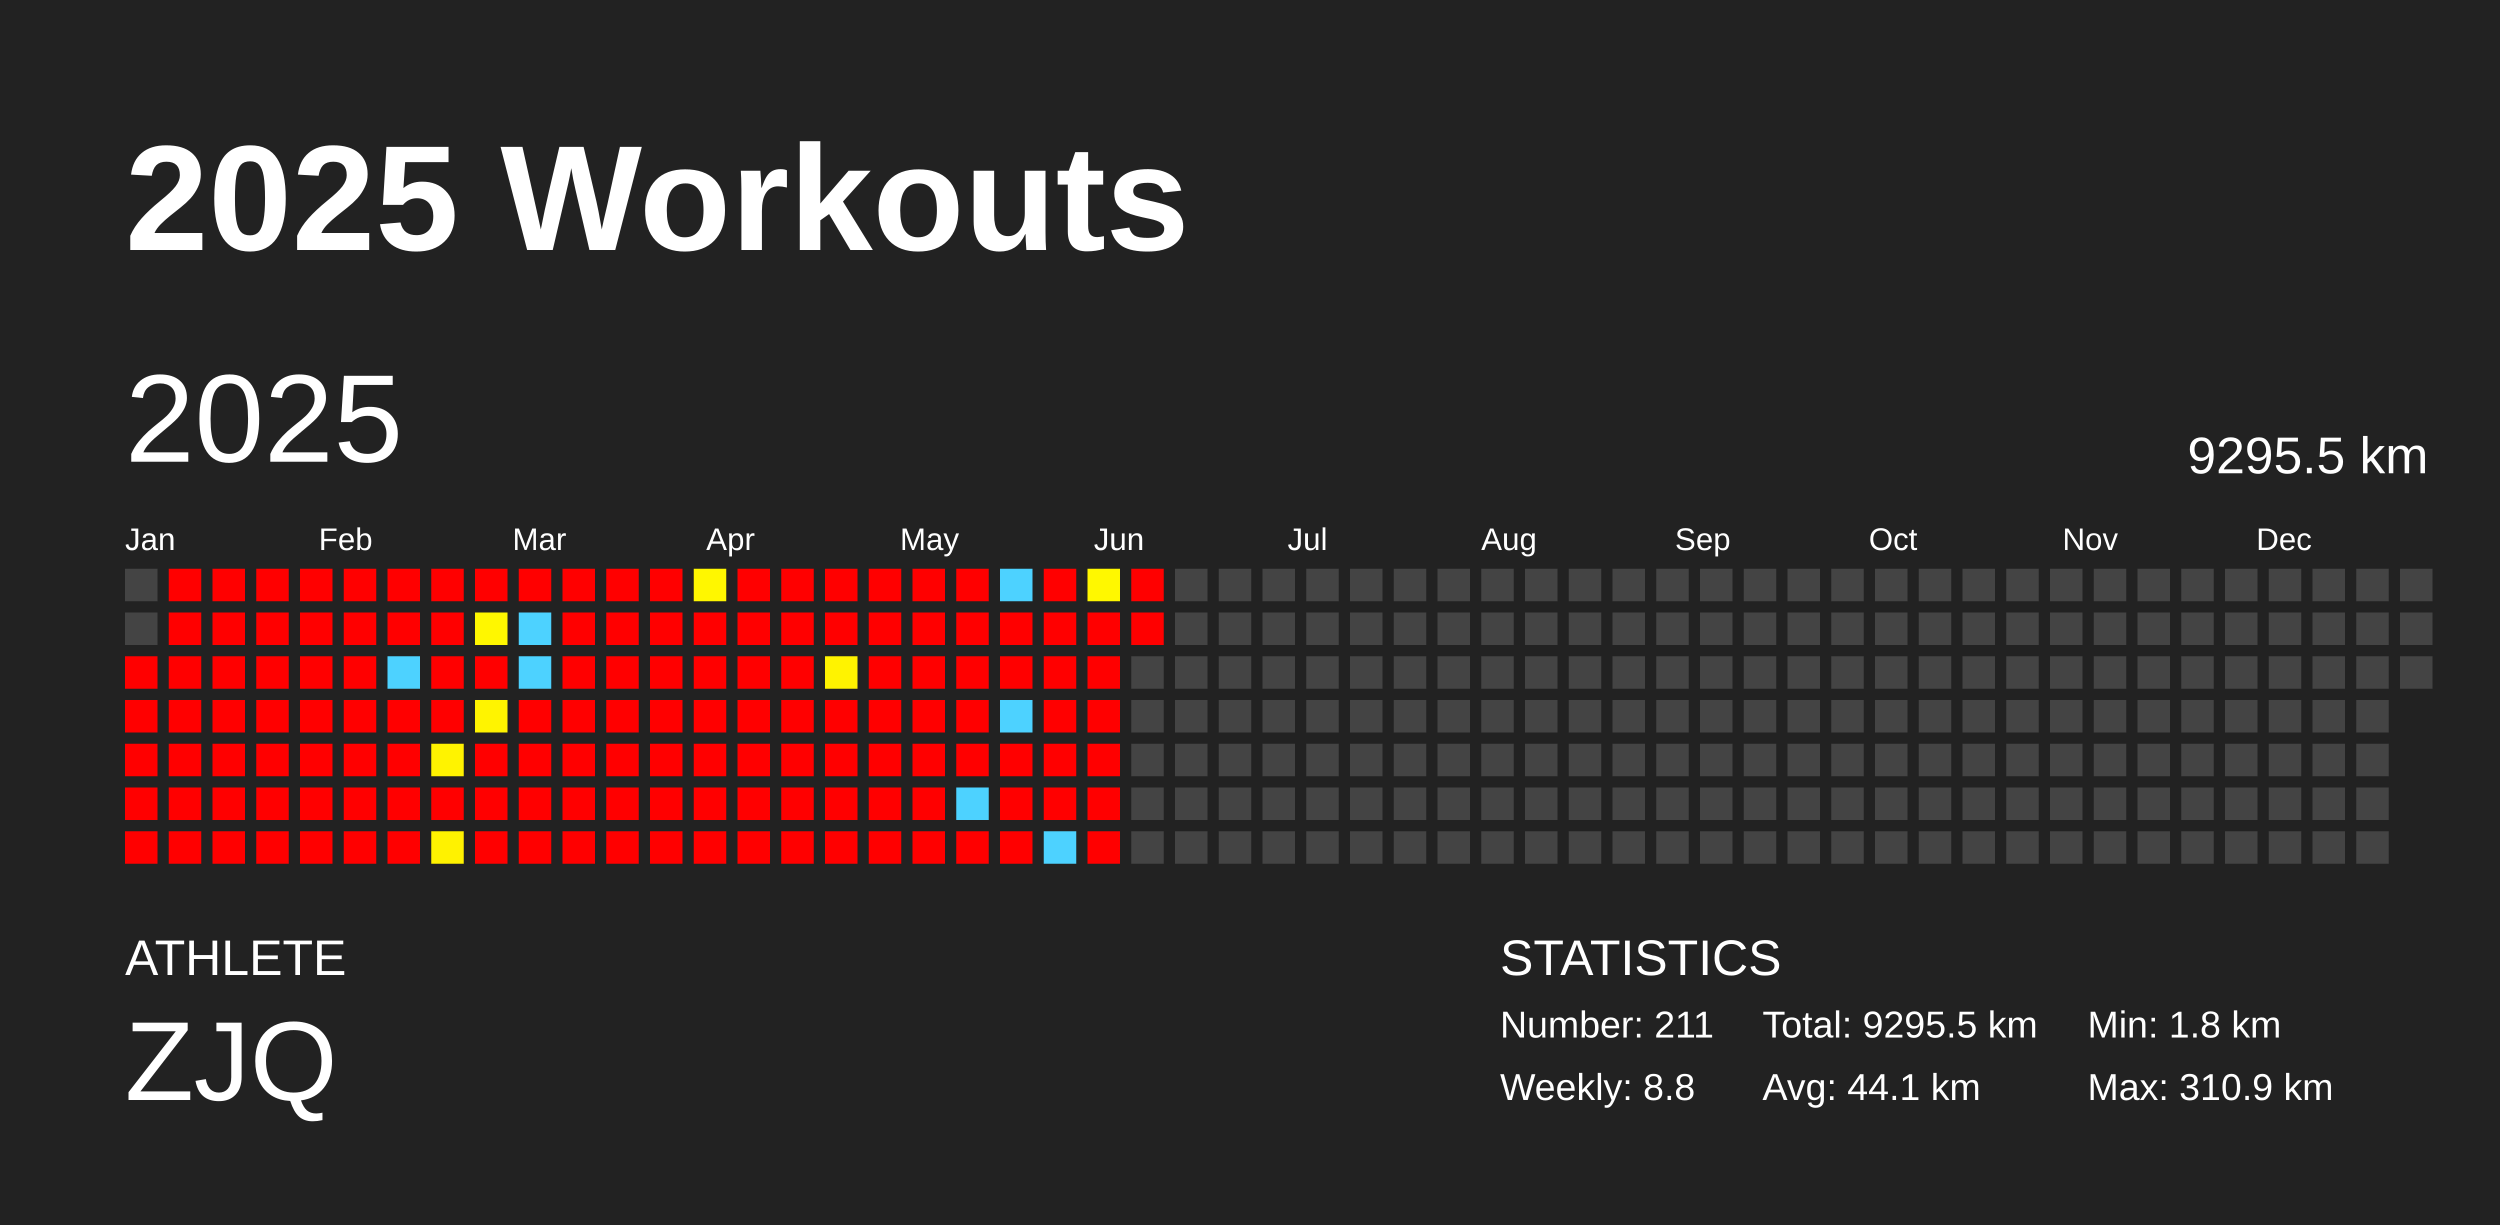
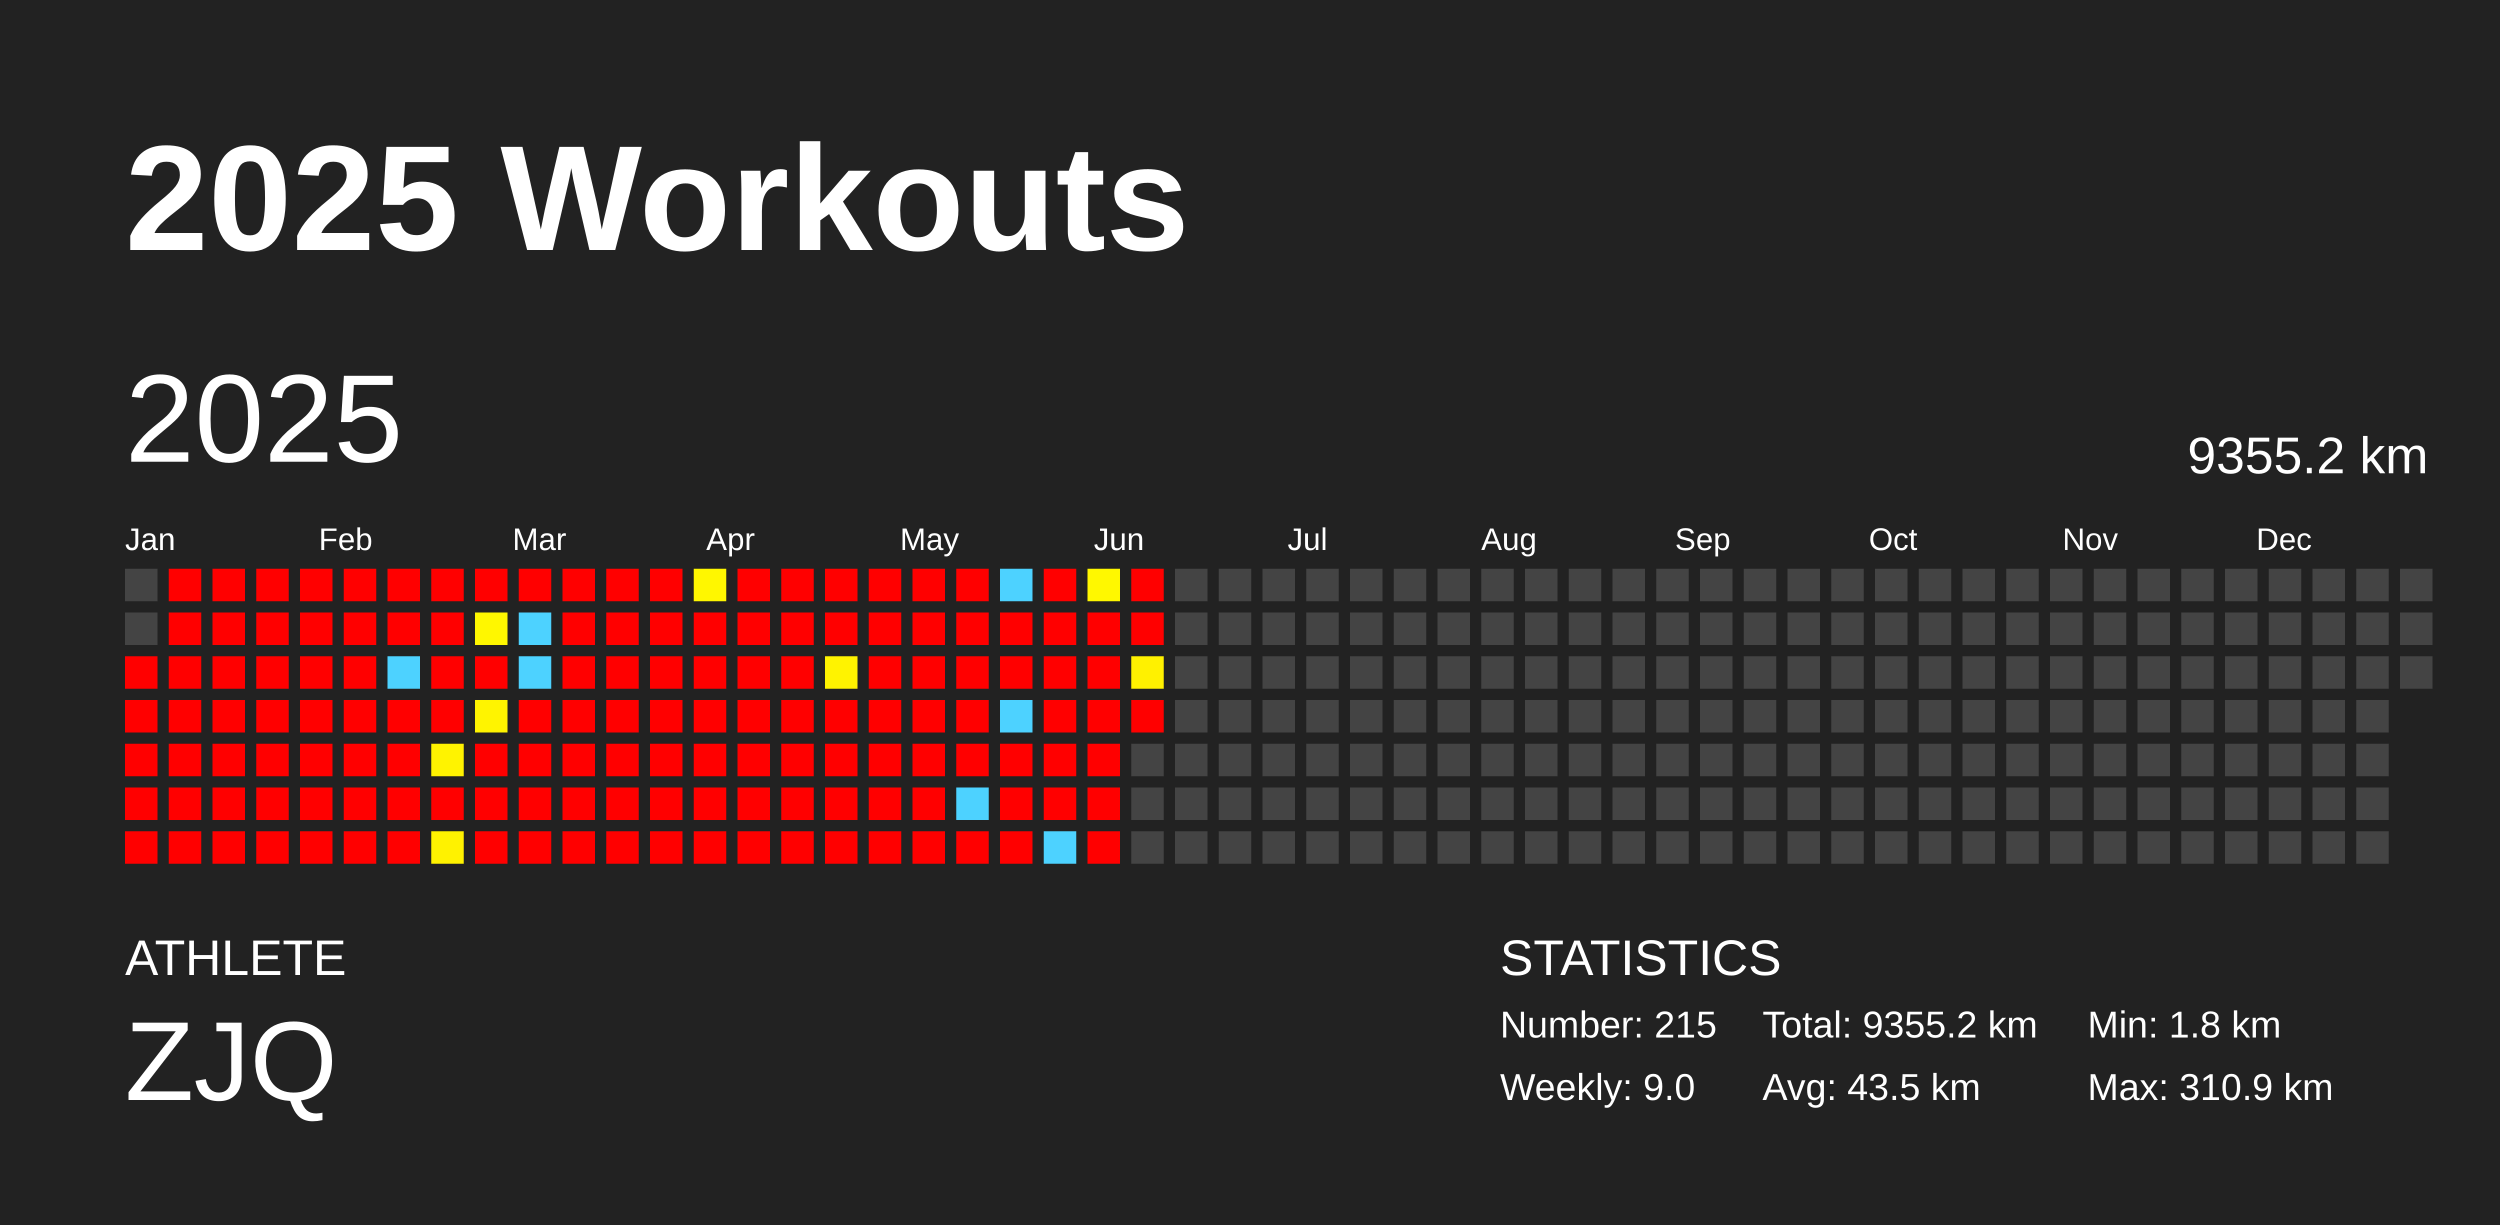
<svg xmlns="http://www.w3.org/2000/svg" baseProfile="full" height="98mm" version="1.1" viewBox="0,0,200,98" width="200mm">
  <defs />
  <rect fill="#222222" height="98" width="200" x="0" y="0" />
  <text fill="#FFFFFF" style="font-size:12px; font-family:Arial; font-weight:bold;" x="10" y="20">2025 Workouts</text>
  <text fill="#FFFFFF" style="font-size:4px; font-family:Arial" x="10" y="78">ATHLETE</text>
  <text fill="#FFFFFF" style="font-size:9px; font-family:Arial" x="10" y="88">ZJQ</text>
  <text fill="#FFFFFF" style="font-size:4px; font-family:Arial" x="120" y="78">STATISTICS</text>
-   <text fill="#FFFFFF" style="font-size:3px; font-family:Arial" x="120" y="83">Number: 211</text>
-   <text fill="#FFFFFF" style="font-size:3px; font-family:Arial" x="120" y="88">Weekly: 8.8</text>
-   <text fill="#FFFFFF" style="font-size:3px; font-family:Arial" x="141" y="83">Total: 9295.5 km</text>
-   <text fill="#FFFFFF" style="font-size:3px; font-family:Arial" x="141" y="88">Avg: 44.1 km</text>
+   <text fill="#FFFFFF" style="font-size:3px; font-family:Arial" x="120" y="83">Number: 215</text>
+   <text fill="#FFFFFF" style="font-size:3px; font-family:Arial" x="120" y="88">Weekly: 9.0</text>
+   <text fill="#FFFFFF" style="font-size:3px; font-family:Arial" x="141" y="83">Total: 9355.2 km</text>
+   <text fill="#FFFFFF" style="font-size:3px; font-family:Arial" x="141" y="88">Avg: 43.5 km</text>
  <text fill="#FFFFFF" style="font-size:3px; font-family:Arial" x="167" y="83">Min: 1.8 km</text>
  <text fill="#FFFFFF" style="font-size:3px; font-family:Arial" x="167" y="88">Max: 310.9 km</text>
  <text dominant-baseline="hanging" fill="#FFFFFF" style="font-size:10.0px; font-family:Arial;" x="10" y="30">2025</text>
-   <text dominant-baseline="hanging" fill="#FFFFFF" style="font-size:4.125px; font-family:Arial;" x="175" y="35">9295.5 km</text>
+   <text dominant-baseline="hanging" fill="#FFFFFF" style="font-size:4.125px; font-family:Arial;" x="175" y="35">9355.2 km</text>
  <text fill="#FFFFFF" style="font-size:2.5px; font-family:Arial" x="10.0" y="44">Jan</text>
  <text fill="#FFFFFF" style="font-size:2.5px; font-family:Arial" x="25.5" y="44">Feb</text>
  <text fill="#FFFFFF" style="font-size:2.5px; font-family:Arial" x="41.0" y="44">Mar</text>
  <text fill="#FFFFFF" style="font-size:2.5px; font-family:Arial" x="56.5" y="44">Apr</text>
  <text fill="#FFFFFF" style="font-size:2.5px; font-family:Arial" x="72.0" y="44">May</text>
  <text fill="#FFFFFF" style="font-size:2.5px; font-family:Arial" x="87.5" y="44">Jun</text>
  <text fill="#FFFFFF" style="font-size:2.5px; font-family:Arial" x="103.0" y="44">Jul</text>
  <text fill="#FFFFFF" style="font-size:2.5px; font-family:Arial" x="118.5" y="44">Aug</text>
  <text fill="#FFFFFF" style="font-size:2.5px; font-family:Arial" x="134.0" y="44">Sep</text>
  <text fill="#FFFFFF" style="font-size:2.5px; font-family:Arial" x="149.5" y="44">Oct</text>
  <text fill="#FFFFFF" style="font-size:2.5px; font-family:Arial" x="165.0" y="44">Nov</text>
  <text fill="#FFFFFF" style="font-size:2.5px; font-family:Arial" x="180.5" y="44">Dec</text>
  <rect fill="#444444" height="2.6" width="2.6" x="10.0" y="45.5" />
  <rect fill="#444444" height="2.6" width="2.6" x="10.0" y="49.0" />
  <rect fill="red" height="2.6" width="2.6" x="10.0" y="52.5" />
  <rect fill="red" height="2.6" width="2.6" x="10.0" y="56.0" />
  <rect fill="red" height="2.6" width="2.6" x="10.0" y="59.5" />
  <rect fill="red" height="2.6" width="2.6" x="10.0" y="63.0" />
  <rect fill="red" height="2.6" width="2.6" x="10.0" y="66.5" />
  <rect fill="red" height="2.6" width="2.6" x="13.5" y="45.5" />
  <rect fill="red" height="2.6" width="2.6" x="13.5" y="49.0" />
  <rect fill="red" height="2.6" width="2.6" x="13.5" y="52.5" />
  <rect fill="red" height="2.6" width="2.6" x="13.5" y="56.0" />
  <rect fill="red" height="2.6" width="2.6" x="13.5" y="59.5" />
  <rect fill="red" height="2.6" width="2.6" x="13.5" y="63.0" />
  <rect fill="red" height="2.6" width="2.6" x="13.5" y="66.5" />
  <rect fill="red" height="2.6" width="2.6" x="17.0" y="45.5" />
  <rect fill="red" height="2.6" width="2.6" x="17.0" y="49.0" />
  <rect fill="red" height="2.6" width="2.6" x="17.0" y="52.5" />
  <rect fill="red" height="2.6" width="2.6" x="17.0" y="56.0" />
  <rect fill="red" height="2.6" width="2.6" x="17.0" y="59.5" />
  <rect fill="red" height="2.6" width="2.6" x="17.0" y="63.0" />
  <rect fill="red" height="2.6" width="2.6" x="17.0" y="66.5" />
  <rect fill="red" height="2.6" width="2.6" x="20.5" y="45.5" />
  <rect fill="red" height="2.6" width="2.6" x="20.5" y="49.0" />
  <rect fill="red" height="2.6" width="2.6" x="20.5" y="52.5" />
  <rect fill="red" height="2.6" width="2.6" x="20.5" y="56.0" />
  <rect fill="red" height="2.6" width="2.6" x="20.5" y="59.5" />
  <rect fill="red" height="2.6" width="2.6" x="20.5" y="63.0" />
  <rect fill="red" height="2.6" width="2.6" x="20.5" y="66.5" />
  <rect fill="red" height="2.6" width="2.6" x="24.0" y="45.5" />
  <rect fill="red" height="2.6" width="2.6" x="24.0" y="49.0" />
  <rect fill="red" height="2.6" width="2.6" x="24.0" y="52.5" />
  <rect fill="red" height="2.6" width="2.6" x="24.0" y="56.0" />
  <rect fill="red" height="2.6" width="2.6" x="24.0" y="59.5" />
  <rect fill="red" height="2.6" width="2.6" x="24.0" y="63.0" />
  <rect fill="red" height="2.6" width="2.6" x="24.0" y="66.5" />
  <rect fill="red" height="2.6" width="2.6" x="27.5" y="45.5" />
  <rect fill="red" height="2.6" width="2.6" x="27.5" y="49.0" />
  <rect fill="red" height="2.6" width="2.6" x="27.5" y="52.5" />
  <rect fill="red" height="2.6" width="2.6" x="27.5" y="56.0" />
  <rect fill="red" height="2.6" width="2.6" x="27.5" y="59.5" />
  <rect fill="red" height="2.6" width="2.6" x="27.5" y="63.0" />
  <rect fill="red" height="2.6" width="2.6" x="27.5" y="66.5" />
  <rect fill="red" height="2.6" width="2.6" x="31.0" y="45.5" />
  <rect fill="red" height="2.6" width="2.6" x="31.0" y="49.0" />
  <rect fill="#4dd2ff" height="2.6" width="2.6" x="31.0" y="52.5" />
  <rect fill="red" height="2.6" width="2.6" x="31.0" y="56.0" />
  <rect fill="red" height="2.6" width="2.6" x="31.0" y="59.5" />
  <rect fill="red" height="2.6" width="2.6" x="31.0" y="63.0" />
  <rect fill="red" height="2.6" width="2.6" x="31.0" y="66.5" />
  <rect fill="red" height="2.6" width="2.6" x="34.5" y="45.5" />
  <rect fill="red" height="2.6" width="2.6" x="34.5" y="49.0" />
  <rect fill="red" height="2.6" width="2.6" x="34.5" y="52.5" />
  <rect fill="red" height="2.6" width="2.6" x="34.5" y="56.0" />
  <rect fill="#fff300" height="2.6" width="2.6" x="34.5" y="59.5" />
  <rect fill="red" height="2.6" width="2.6" x="34.5" y="63.0" />
  <rect fill="#fff200" height="2.6" width="2.6" x="34.5" y="66.5" />
  <rect fill="red" height="2.6" width="2.6" x="38.0" y="45.5" />
  <rect fill="#fff700" height="2.6" width="2.6" x="38.0" y="49.0" />
  <rect fill="red" height="2.6" width="2.6" x="38.0" y="52.5" />
  <rect fill="#fff400" height="2.6" width="2.6" x="38.0" y="56.0" />
  <rect fill="red" height="2.6" width="2.6" x="38.0" y="59.5" />
  <rect fill="red" height="2.6" width="2.6" x="38.0" y="63.0" />
  <rect fill="red" height="2.6" width="2.6" x="38.0" y="66.5" />
  <rect fill="red" height="2.6" width="2.6" x="41.5" y="45.5" />
  <rect fill="#4dd2ff" height="2.6" width="2.6" x="41.5" y="49.0" />
  <rect fill="#4dd2ff" height="2.6" width="2.6" x="41.5" y="52.5" />
  <rect fill="red" height="2.6" width="2.6" x="41.5" y="56.0" />
  <rect fill="red" height="2.6" width="2.6" x="41.5" y="59.5" />
  <rect fill="red" height="2.6" width="2.6" x="41.5" y="63.0" />
  <rect fill="red" height="2.6" width="2.6" x="41.5" y="66.5" />
  <rect fill="red" height="2.6" width="2.6" x="45.0" y="45.5" />
  <rect fill="red" height="2.6" width="2.6" x="45.0" y="49.0" />
  <rect fill="red" height="2.6" width="2.6" x="45.0" y="52.5" />
  <rect fill="red" height="2.6" width="2.6" x="45.0" y="56.0" />
  <rect fill="red" height="2.6" width="2.6" x="45.0" y="59.5" />
  <rect fill="red" height="2.6" width="2.6" x="45.0" y="63.0" />
  <rect fill="red" height="2.6" width="2.6" x="45.0" y="66.5" />
  <rect fill="red" height="2.6" width="2.6" x="48.5" y="45.5" />
  <rect fill="red" height="2.6" width="2.6" x="48.5" y="49.0" />
  <rect fill="red" height="2.6" width="2.6" x="48.5" y="52.5" />
  <rect fill="red" height="2.6" width="2.6" x="48.5" y="56.0" />
  <rect fill="red" height="2.6" width="2.6" x="48.5" y="59.5" />
  <rect fill="red" height="2.6" width="2.6" x="48.5" y="63.0" />
  <rect fill="red" height="2.6" width="2.6" x="48.5" y="66.5" />
  <rect fill="red" height="2.6" width="2.6" x="52.0" y="45.5" />
  <rect fill="red" height="2.6" width="2.6" x="52.0" y="49.0" />
  <rect fill="red" height="2.6" width="2.6" x="52.0" y="52.5" />
  <rect fill="red" height="2.6" width="2.6" x="52.0" y="56.0" />
  <rect fill="red" height="2.6" width="2.6" x="52.0" y="59.5" />
  <rect fill="red" height="2.6" width="2.6" x="52.0" y="63.0" />
  <rect fill="red" height="2.6" width="2.6" x="52.0" y="66.5" />
  <rect fill="#fff700" height="2.6" width="2.6" x="55.5" y="45.5" />
  <rect fill="red" height="2.6" width="2.6" x="55.5" y="49.0" />
  <rect fill="red" height="2.6" width="2.6" x="55.5" y="52.5" />
  <rect fill="red" height="2.6" width="2.6" x="55.5" y="56.0" />
  <rect fill="red" height="2.6" width="2.6" x="55.5" y="59.5" />
  <rect fill="red" height="2.6" width="2.6" x="55.5" y="63.0" />
  <rect fill="red" height="2.6" width="2.6" x="55.5" y="66.5" />
  <rect fill="red" height="2.6" width="2.6" x="59.0" y="45.5" />
  <rect fill="red" height="2.6" width="2.6" x="59.0" y="49.0" />
  <rect fill="red" height="2.6" width="2.6" x="59.0" y="52.5" />
  <rect fill="red" height="2.6" width="2.6" x="59.0" y="56.0" />
  <rect fill="red" height="2.6" width="2.6" x="59.0" y="59.5" />
  <rect fill="red" height="2.6" width="2.6" x="59.0" y="63.0" />
  <rect fill="red" height="2.6" width="2.6" x="59.0" y="66.5" />
  <rect fill="red" height="2.6" width="2.6" x="62.5" y="45.5" />
  <rect fill="red" height="2.6" width="2.6" x="62.5" y="49.0" />
  <rect fill="red" height="2.6" width="2.6" x="62.5" y="52.5" />
  <rect fill="red" height="2.6" width="2.6" x="62.5" y="56.0" />
  <rect fill="red" height="2.6" width="2.6" x="62.5" y="59.5" />
  <rect fill="red" height="2.6" width="2.6" x="62.5" y="63.0" />
  <rect fill="red" height="2.6" width="2.6" x="62.5" y="66.5" />
  <rect fill="red" height="2.6" width="2.6" x="66.0" y="45.5" />
  <rect fill="red" height="2.6" width="2.6" x="66.0" y="49.0" />
  <rect fill="#fff300" height="2.6" width="2.6" x="66.0" y="52.5" />
  <rect fill="red" height="2.6" width="2.6" x="66.0" y="56.0" />
  <rect fill="red" height="2.6" width="2.6" x="66.0" y="59.5" />
  <rect fill="red" height="2.6" width="2.6" x="66.0" y="63.0" />
  <rect fill="red" height="2.6" width="2.6" x="66.0" y="66.5" />
  <rect fill="red" height="2.6" width="2.6" x="69.5" y="45.5" />
  <rect fill="red" height="2.6" width="2.6" x="69.5" y="49.0" />
  <rect fill="red" height="2.6" width="2.6" x="69.5" y="52.5" />
  <rect fill="red" height="2.6" width="2.6" x="69.5" y="56.0" />
  <rect fill="red" height="2.6" width="2.6" x="69.5" y="59.5" />
  <rect fill="red" height="2.6" width="2.6" x="69.5" y="63.0" />
  <rect fill="red" height="2.6" width="2.6" x="69.5" y="66.5" />
  <rect fill="red" height="2.6" width="2.6" x="73.0" y="45.5" />
  <rect fill="red" height="2.6" width="2.6" x="73.0" y="49.0" />
  <rect fill="red" height="2.6" width="2.6" x="73.0" y="52.5" />
  <rect fill="red" height="2.6" width="2.6" x="73.0" y="56.0" />
  <rect fill="red" height="2.6" width="2.6" x="73.0" y="59.5" />
  <rect fill="red" height="2.6" width="2.6" x="73.0" y="63.0" />
  <rect fill="red" height="2.6" width="2.6" x="73.0" y="66.5" />
  <rect fill="red" height="2.6" width="2.6" x="76.5" y="45.5" />
  <rect fill="red" height="2.6" width="2.6" x="76.5" y="49.0" />
  <rect fill="red" height="2.6" width="2.6" x="76.5" y="52.5" />
  <rect fill="red" height="2.6" width="2.6" x="76.5" y="56.0" />
  <rect fill="red" height="2.6" width="2.6" x="76.5" y="59.5" />
  <rect fill="#4dd2ff" height="2.6" width="2.6" x="76.5" y="63.0" />
  <rect fill="red" height="2.6" width="2.6" x="76.5" y="66.5" />
  <rect fill="#4dd2ff" height="2.6" width="2.6" x="80.0" y="45.5" />
  <rect fill="red" height="2.6" width="2.6" x="80.0" y="49.0" />
  <rect fill="red" height="2.6" width="2.6" x="80.0" y="52.5" />
  <rect fill="#4dd2ff" height="2.6" width="2.6" x="80.0" y="56.0" />
  <rect fill="red" height="2.6" width="2.6" x="80.0" y="59.5" />
  <rect fill="red" height="2.6" width="2.6" x="80.0" y="63.0" />
  <rect fill="red" height="2.6" width="2.6" x="80.0" y="66.5" />
  <rect fill="red" height="2.6" width="2.6" x="83.5" y="45.5" />
  <rect fill="red" height="2.6" width="2.6" x="83.5" y="49.0" />
  <rect fill="red" height="2.6" width="2.6" x="83.5" y="52.5" />
  <rect fill="red" height="2.6" width="2.6" x="83.5" y="56.0" />
  <rect fill="red" height="2.6" width="2.6" x="83.5" y="59.5" />
  <rect fill="red" height="2.6" width="2.6" x="83.5" y="63.0" />
  <rect fill="#4dd2ff" height="2.6" width="2.6" x="83.5" y="66.5" />
  <rect fill="#fff800" height="2.6" width="2.6" x="87.0" y="45.5" />
  <rect fill="red" height="2.6" width="2.6" x="87.0" y="49.0" />
  <rect fill="red" height="2.6" width="2.6" x="87.0" y="52.5" />
  <rect fill="red" height="2.6" width="2.6" x="87.0" y="56.0" />
  <rect fill="red" height="2.6" width="2.6" x="87.0" y="59.5" />
  <rect fill="red" height="2.6" width="2.6" x="87.0" y="63.0" />
  <rect fill="red" height="2.6" width="2.6" x="87.0" y="66.5" />
  <rect fill="red" height="2.6" width="2.6" x="90.5" y="45.5" />
  <rect fill="red" height="2.6" width="2.6" x="90.5" y="49.0" />
-   <rect fill="#444444" height="2.6" width="2.6" x="90.5" y="52.5" />
-   <rect fill="#444444" height="2.6" width="2.6" x="90.5" y="56.0" />
+   <rect fill="#fff100" height="2.6" width="2.6" x="90.5" y="52.5" />
+   <rect fill="red" height="2.6" width="2.6" x="90.5" y="56.0" />
  <rect fill="#444444" height="2.6" width="2.6" x="90.5" y="59.5" />
  <rect fill="#444444" height="2.6" width="2.6" x="90.5" y="63.0" />
  <rect fill="#444444" height="2.6" width="2.6" x="90.5" y="66.5" />
  <rect fill="#444444" height="2.6" width="2.6" x="94.0" y="45.5" />
  <rect fill="#444444" height="2.6" width="2.6" x="94.0" y="49.0" />
  <rect fill="#444444" height="2.6" width="2.6" x="94.0" y="52.5" />
  <rect fill="#444444" height="2.6" width="2.6" x="94.0" y="56.0" />
  <rect fill="#444444" height="2.6" width="2.6" x="94.0" y="59.5" />
  <rect fill="#444444" height="2.6" width="2.6" x="94.0" y="63.0" />
  <rect fill="#444444" height="2.6" width="2.6" x="94.0" y="66.5" />
  <rect fill="#444444" height="2.6" width="2.6" x="97.5" y="45.5" />
  <rect fill="#444444" height="2.6" width="2.6" x="97.5" y="49.0" />
  <rect fill="#444444" height="2.6" width="2.6" x="97.5" y="52.5" />
  <rect fill="#444444" height="2.6" width="2.6" x="97.5" y="56.0" />
  <rect fill="#444444" height="2.6" width="2.6" x="97.5" y="59.5" />
  <rect fill="#444444" height="2.6" width="2.6" x="97.5" y="63.0" />
  <rect fill="#444444" height="2.6" width="2.6" x="97.5" y="66.5" />
  <rect fill="#444444" height="2.6" width="2.6" x="101.0" y="45.5" />
  <rect fill="#444444" height="2.6" width="2.6" x="101.0" y="49.0" />
  <rect fill="#444444" height="2.6" width="2.6" x="101.0" y="52.5" />
  <rect fill="#444444" height="2.6" width="2.6" x="101.0" y="56.0" />
  <rect fill="#444444" height="2.6" width="2.6" x="101.0" y="59.5" />
  <rect fill="#444444" height="2.6" width="2.6" x="101.0" y="63.0" />
  <rect fill="#444444" height="2.6" width="2.6" x="101.0" y="66.5" />
  <rect fill="#444444" height="2.6" width="2.6" x="104.5" y="45.5" />
  <rect fill="#444444" height="2.6" width="2.6" x="104.5" y="49.0" />
  <rect fill="#444444" height="2.6" width="2.6" x="104.5" y="52.5" />
  <rect fill="#444444" height="2.6" width="2.6" x="104.5" y="56.0" />
  <rect fill="#444444" height="2.6" width="2.6" x="104.5" y="59.5" />
  <rect fill="#444444" height="2.6" width="2.6" x="104.5" y="63.0" />
  <rect fill="#444444" height="2.6" width="2.6" x="104.5" y="66.5" />
  <rect fill="#444444" height="2.6" width="2.6" x="108.0" y="45.5" />
  <rect fill="#444444" height="2.6" width="2.6" x="108.0" y="49.0" />
  <rect fill="#444444" height="2.6" width="2.6" x="108.0" y="52.5" />
  <rect fill="#444444" height="2.6" width="2.6" x="108.0" y="56.0" />
  <rect fill="#444444" height="2.6" width="2.6" x="108.0" y="59.5" />
  <rect fill="#444444" height="2.6" width="2.6" x="108.0" y="63.0" />
  <rect fill="#444444" height="2.6" width="2.6" x="108.0" y="66.5" />
  <rect fill="#444444" height="2.6" width="2.6" x="111.5" y="45.5" />
  <rect fill="#444444" height="2.6" width="2.6" x="111.5" y="49.0" />
  <rect fill="#444444" height="2.6" width="2.6" x="111.5" y="52.5" />
  <rect fill="#444444" height="2.6" width="2.6" x="111.5" y="56.0" />
  <rect fill="#444444" height="2.6" width="2.6" x="111.5" y="59.5" />
  <rect fill="#444444" height="2.6" width="2.6" x="111.5" y="63.0" />
  <rect fill="#444444" height="2.6" width="2.6" x="111.5" y="66.5" />
  <rect fill="#444444" height="2.6" width="2.6" x="115.0" y="45.5" />
  <rect fill="#444444" height="2.6" width="2.6" x="115.0" y="49.0" />
  <rect fill="#444444" height="2.6" width="2.6" x="115.0" y="52.5" />
  <rect fill="#444444" height="2.6" width="2.6" x="115.0" y="56.0" />
  <rect fill="#444444" height="2.6" width="2.6" x="115.0" y="59.5" />
  <rect fill="#444444" height="2.6" width="2.6" x="115.0" y="63.0" />
  <rect fill="#444444" height="2.6" width="2.6" x="115.0" y="66.5" />
  <rect fill="#444444" height="2.6" width="2.6" x="118.5" y="45.5" />
  <rect fill="#444444" height="2.6" width="2.6" x="118.5" y="49.0" />
  <rect fill="#444444" height="2.6" width="2.6" x="118.5" y="52.5" />
  <rect fill="#444444" height="2.6" width="2.6" x="118.5" y="56.0" />
  <rect fill="#444444" height="2.6" width="2.6" x="118.5" y="59.5" />
  <rect fill="#444444" height="2.6" width="2.6" x="118.5" y="63.0" />
  <rect fill="#444444" height="2.6" width="2.6" x="118.5" y="66.5" />
  <rect fill="#444444" height="2.6" width="2.6" x="122.0" y="45.5" />
  <rect fill="#444444" height="2.6" width="2.6" x="122.0" y="49.0" />
  <rect fill="#444444" height="2.6" width="2.6" x="122.0" y="52.5" />
  <rect fill="#444444" height="2.6" width="2.6" x="122.0" y="56.0" />
  <rect fill="#444444" height="2.6" width="2.6" x="122.0" y="59.5" />
  <rect fill="#444444" height="2.6" width="2.6" x="122.0" y="63.0" />
  <rect fill="#444444" height="2.6" width="2.6" x="122.0" y="66.5" />
  <rect fill="#444444" height="2.6" width="2.6" x="125.5" y="45.5" />
  <rect fill="#444444" height="2.6" width="2.6" x="125.5" y="49.0" />
  <rect fill="#444444" height="2.6" width="2.6" x="125.5" y="52.5" />
  <rect fill="#444444" height="2.6" width="2.6" x="125.5" y="56.0" />
  <rect fill="#444444" height="2.6" width="2.6" x="125.5" y="59.5" />
  <rect fill="#444444" height="2.6" width="2.6" x="125.5" y="63.0" />
  <rect fill="#444444" height="2.6" width="2.6" x="125.5" y="66.5" />
  <rect fill="#444444" height="2.6" width="2.6" x="129.0" y="45.5" />
  <rect fill="#444444" height="2.6" width="2.6" x="129.0" y="49.0" />
  <rect fill="#444444" height="2.6" width="2.6" x="129.0" y="52.5" />
  <rect fill="#444444" height="2.6" width="2.6" x="129.0" y="56.0" />
  <rect fill="#444444" height="2.6" width="2.6" x="129.0" y="59.5" />
  <rect fill="#444444" height="2.6" width="2.6" x="129.0" y="63.0" />
  <rect fill="#444444" height="2.6" width="2.6" x="129.0" y="66.5" />
  <rect fill="#444444" height="2.6" width="2.6" x="132.5" y="45.5" />
  <rect fill="#444444" height="2.6" width="2.6" x="132.5" y="49.0" />
  <rect fill="#444444" height="2.6" width="2.6" x="132.5" y="52.5" />
  <rect fill="#444444" height="2.6" width="2.6" x="132.5" y="56.0" />
  <rect fill="#444444" height="2.6" width="2.6" x="132.5" y="59.5" />
  <rect fill="#444444" height="2.6" width="2.6" x="132.5" y="63.0" />
  <rect fill="#444444" height="2.6" width="2.6" x="132.5" y="66.5" />
  <rect fill="#444444" height="2.6" width="2.6" x="136.0" y="45.5" />
  <rect fill="#444444" height="2.6" width="2.6" x="136.0" y="49.0" />
  <rect fill="#444444" height="2.6" width="2.6" x="136.0" y="52.5" />
  <rect fill="#444444" height="2.6" width="2.6" x="136.0" y="56.0" />
  <rect fill="#444444" height="2.6" width="2.6" x="136.0" y="59.5" />
  <rect fill="#444444" height="2.6" width="2.6" x="136.0" y="63.0" />
  <rect fill="#444444" height="2.6" width="2.6" x="136.0" y="66.5" />
  <rect fill="#444444" height="2.6" width="2.6" x="139.5" y="45.5" />
  <rect fill="#444444" height="2.6" width="2.6" x="139.5" y="49.0" />
  <rect fill="#444444" height="2.6" width="2.6" x="139.5" y="52.5" />
  <rect fill="#444444" height="2.6" width="2.6" x="139.5" y="56.0" />
  <rect fill="#444444" height="2.6" width="2.6" x="139.5" y="59.5" />
  <rect fill="#444444" height="2.6" width="2.6" x="139.5" y="63.0" />
  <rect fill="#444444" height="2.6" width="2.6" x="139.5" y="66.5" />
  <rect fill="#444444" height="2.6" width="2.6" x="143.0" y="45.5" />
  <rect fill="#444444" height="2.6" width="2.6" x="143.0" y="49.0" />
  <rect fill="#444444" height="2.6" width="2.6" x="143.0" y="52.5" />
  <rect fill="#444444" height="2.6" width="2.6" x="143.0" y="56.0" />
  <rect fill="#444444" height="2.6" width="2.6" x="143.0" y="59.5" />
  <rect fill="#444444" height="2.6" width="2.6" x="143.0" y="63.0" />
  <rect fill="#444444" height="2.6" width="2.6" x="143.0" y="66.5" />
  <rect fill="#444444" height="2.6" width="2.6" x="146.5" y="45.5" />
  <rect fill="#444444" height="2.6" width="2.6" x="146.5" y="49.0" />
  <rect fill="#444444" height="2.6" width="2.6" x="146.5" y="52.5" />
  <rect fill="#444444" height="2.6" width="2.6" x="146.5" y="56.0" />
  <rect fill="#444444" height="2.6" width="2.6" x="146.5" y="59.5" />
  <rect fill="#444444" height="2.6" width="2.6" x="146.5" y="63.0" />
  <rect fill="#444444" height="2.6" width="2.6" x="146.5" y="66.5" />
  <rect fill="#444444" height="2.6" width="2.6" x="150.0" y="45.5" />
  <rect fill="#444444" height="2.6" width="2.6" x="150.0" y="49.0" />
  <rect fill="#444444" height="2.6" width="2.6" x="150.0" y="52.5" />
  <rect fill="#444444" height="2.6" width="2.6" x="150.0" y="56.0" />
  <rect fill="#444444" height="2.6" width="2.6" x="150.0" y="59.5" />
  <rect fill="#444444" height="2.6" width="2.6" x="150.0" y="63.0" />
  <rect fill="#444444" height="2.6" width="2.6" x="150.0" y="66.5" />
  <rect fill="#444444" height="2.6" width="2.6" x="153.5" y="45.5" />
  <rect fill="#444444" height="2.6" width="2.6" x="153.5" y="49.0" />
  <rect fill="#444444" height="2.6" width="2.6" x="153.5" y="52.5" />
  <rect fill="#444444" height="2.6" width="2.6" x="153.5" y="56.0" />
  <rect fill="#444444" height="2.6" width="2.6" x="153.5" y="59.5" />
  <rect fill="#444444" height="2.6" width="2.6" x="153.5" y="63.0" />
  <rect fill="#444444" height="2.6" width="2.6" x="153.5" y="66.5" />
  <rect fill="#444444" height="2.6" width="2.6" x="157.0" y="45.5" />
  <rect fill="#444444" height="2.6" width="2.6" x="157.0" y="49.0" />
  <rect fill="#444444" height="2.6" width="2.6" x="157.0" y="52.5" />
  <rect fill="#444444" height="2.6" width="2.6" x="157.0" y="56.0" />
  <rect fill="#444444" height="2.6" width="2.6" x="157.0" y="59.5" />
  <rect fill="#444444" height="2.6" width="2.6" x="157.0" y="63.0" />
  <rect fill="#444444" height="2.6" width="2.6" x="157.0" y="66.5" />
  <rect fill="#444444" height="2.6" width="2.6" x="160.5" y="45.5" />
  <rect fill="#444444" height="2.6" width="2.6" x="160.5" y="49.0" />
  <rect fill="#444444" height="2.6" width="2.6" x="160.5" y="52.5" />
  <rect fill="#444444" height="2.6" width="2.6" x="160.5" y="56.0" />
  <rect fill="#444444" height="2.6" width="2.6" x="160.5" y="59.5" />
  <rect fill="#444444" height="2.6" width="2.6" x="160.5" y="63.0" />
  <rect fill="#444444" height="2.6" width="2.6" x="160.5" y="66.5" />
  <rect fill="#444444" height="2.6" width="2.6" x="164.0" y="45.5" />
  <rect fill="#444444" height="2.6" width="2.6" x="164.0" y="49.0" />
  <rect fill="#444444" height="2.6" width="2.6" x="164.0" y="52.5" />
  <rect fill="#444444" height="2.6" width="2.6" x="164.0" y="56.0" />
  <rect fill="#444444" height="2.6" width="2.6" x="164.0" y="59.5" />
  <rect fill="#444444" height="2.6" width="2.6" x="164.0" y="63.0" />
  <rect fill="#444444" height="2.6" width="2.6" x="164.0" y="66.5" />
  <rect fill="#444444" height="2.6" width="2.6" x="167.5" y="45.5" />
  <rect fill="#444444" height="2.6" width="2.6" x="167.5" y="49.0" />
  <rect fill="#444444" height="2.6" width="2.6" x="167.5" y="52.5" />
  <rect fill="#444444" height="2.6" width="2.6" x="167.5" y="56.0" />
  <rect fill="#444444" height="2.6" width="2.6" x="167.5" y="59.5" />
  <rect fill="#444444" height="2.6" width="2.6" x="167.5" y="63.0" />
  <rect fill="#444444" height="2.6" width="2.6" x="167.5" y="66.5" />
  <rect fill="#444444" height="2.6" width="2.6" x="171.0" y="45.5" />
  <rect fill="#444444" height="2.6" width="2.6" x="171.0" y="49.0" />
  <rect fill="#444444" height="2.6" width="2.6" x="171.0" y="52.5" />
  <rect fill="#444444" height="2.6" width="2.6" x="171.0" y="56.0" />
  <rect fill="#444444" height="2.6" width="2.6" x="171.0" y="59.5" />
  <rect fill="#444444" height="2.6" width="2.6" x="171.0" y="63.0" />
  <rect fill="#444444" height="2.6" width="2.6" x="171.0" y="66.5" />
  <rect fill="#444444" height="2.6" width="2.6" x="174.5" y="45.5" />
  <rect fill="#444444" height="2.6" width="2.6" x="174.5" y="49.0" />
  <rect fill="#444444" height="2.6" width="2.6" x="174.5" y="52.5" />
  <rect fill="#444444" height="2.6" width="2.6" x="174.5" y="56.0" />
  <rect fill="#444444" height="2.6" width="2.6" x="174.5" y="59.5" />
  <rect fill="#444444" height="2.6" width="2.6" x="174.5" y="63.0" />
  <rect fill="#444444" height="2.6" width="2.6" x="174.5" y="66.5" />
  <rect fill="#444444" height="2.6" width="2.6" x="178.0" y="45.5" />
  <rect fill="#444444" height="2.6" width="2.6" x="178.0" y="49.0" />
  <rect fill="#444444" height="2.6" width="2.6" x="178.0" y="52.5" />
  <rect fill="#444444" height="2.6" width="2.6" x="178.0" y="56.0" />
  <rect fill="#444444" height="2.6" width="2.6" x="178.0" y="59.5" />
  <rect fill="#444444" height="2.6" width="2.6" x="178.0" y="63.0" />
  <rect fill="#444444" height="2.6" width="2.6" x="178.0" y="66.5" />
  <rect fill="#444444" height="2.6" width="2.6" x="181.5" y="45.5" />
  <rect fill="#444444" height="2.6" width="2.6" x="181.5" y="49.0" />
  <rect fill="#444444" height="2.6" width="2.6" x="181.5" y="52.5" />
  <rect fill="#444444" height="2.6" width="2.6" x="181.5" y="56.0" />
  <rect fill="#444444" height="2.6" width="2.6" x="181.5" y="59.5" />
  <rect fill="#444444" height="2.6" width="2.6" x="181.5" y="63.0" />
  <rect fill="#444444" height="2.6" width="2.6" x="181.5" y="66.5" />
  <rect fill="#444444" height="2.6" width="2.6" x="185.0" y="45.5" />
  <rect fill="#444444" height="2.6" width="2.6" x="185.0" y="49.0" />
  <rect fill="#444444" height="2.6" width="2.6" x="185.0" y="52.5" />
  <rect fill="#444444" height="2.6" width="2.6" x="185.0" y="56.0" />
  <rect fill="#444444" height="2.6" width="2.6" x="185.0" y="59.5" />
  <rect fill="#444444" height="2.6" width="2.6" x="185.0" y="63.0" />
  <rect fill="#444444" height="2.6" width="2.6" x="185.0" y="66.5" />
  <rect fill="#444444" height="2.6" width="2.6" x="188.5" y="45.5" />
  <rect fill="#444444" height="2.6" width="2.6" x="188.5" y="49.0" />
  <rect fill="#444444" height="2.6" width="2.6" x="188.5" y="52.5" />
  <rect fill="#444444" height="2.6" width="2.6" x="188.5" y="56.0" />
  <rect fill="#444444" height="2.6" width="2.6" x="188.5" y="59.5" />
  <rect fill="#444444" height="2.6" width="2.6" x="188.5" y="63.0" />
  <rect fill="#444444" height="2.6" width="2.6" x="188.5" y="66.5" />
  <rect fill="#444444" height="2.6" width="2.6" x="192.0" y="45.5" />
  <rect fill="#444444" height="2.6" width="2.6" x="192.0" y="49.0" />
  <rect fill="#444444" height="2.6" width="2.6" x="192.0" y="52.5" />
</svg>
